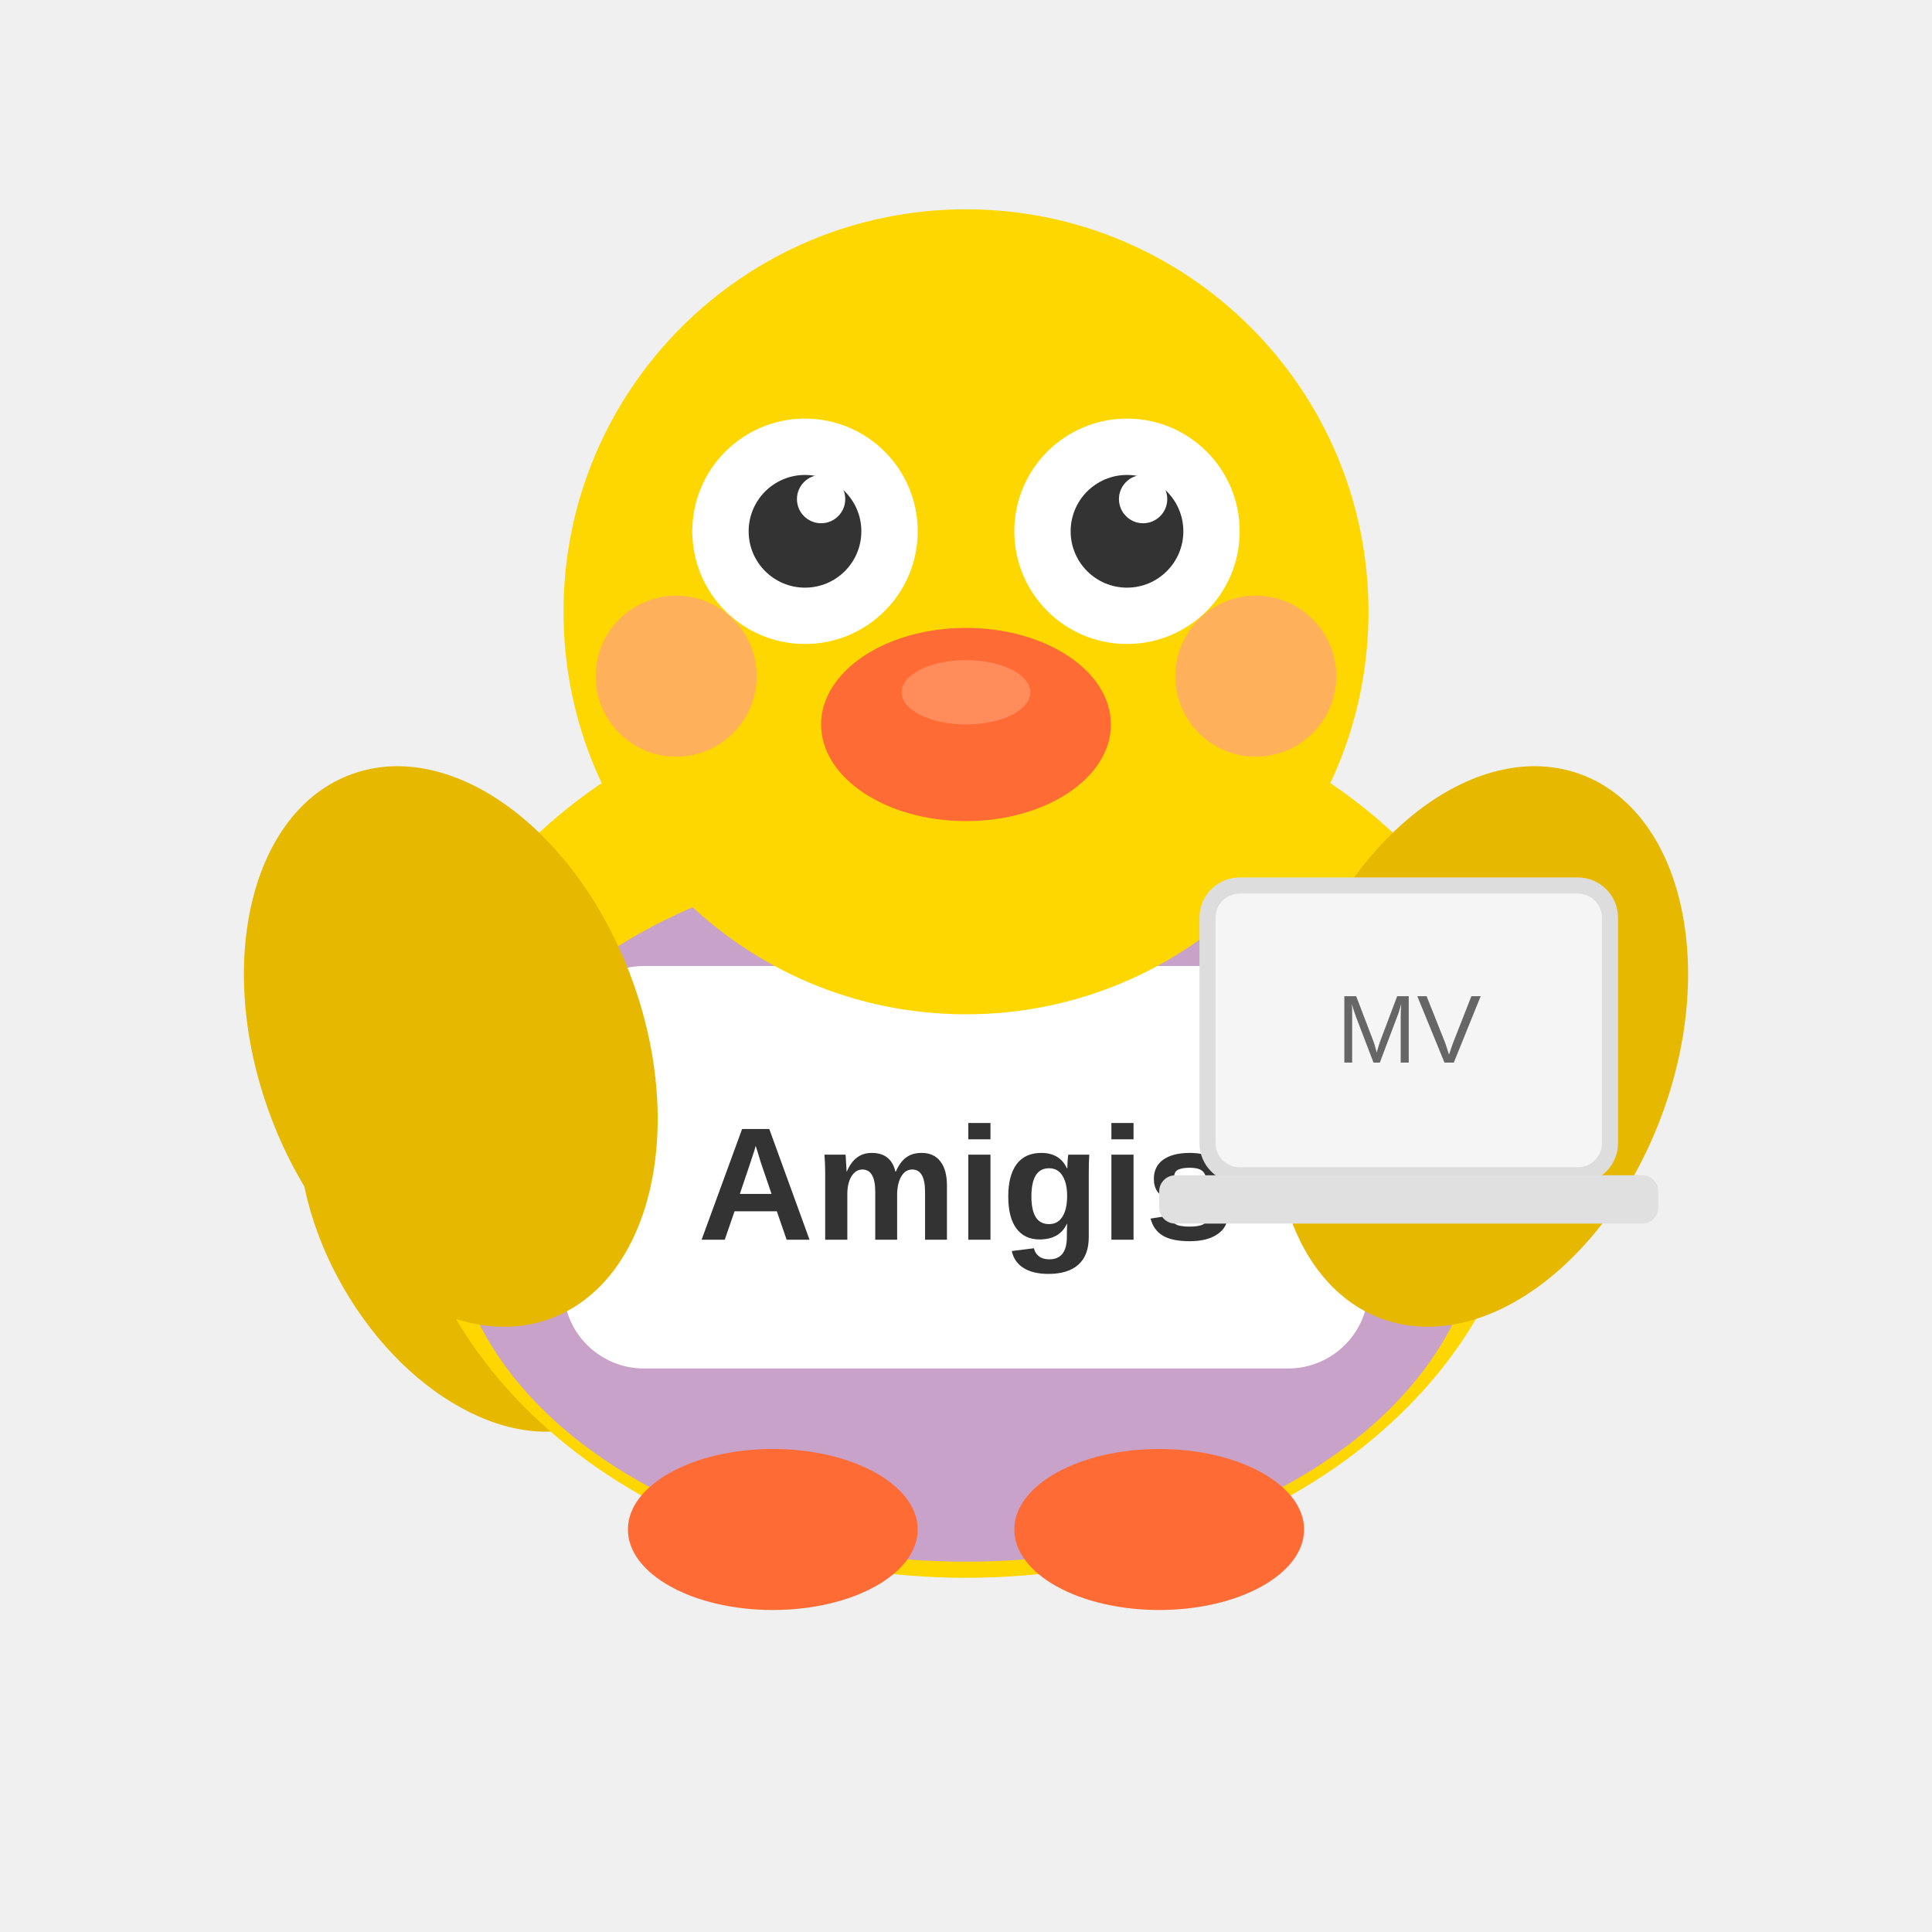
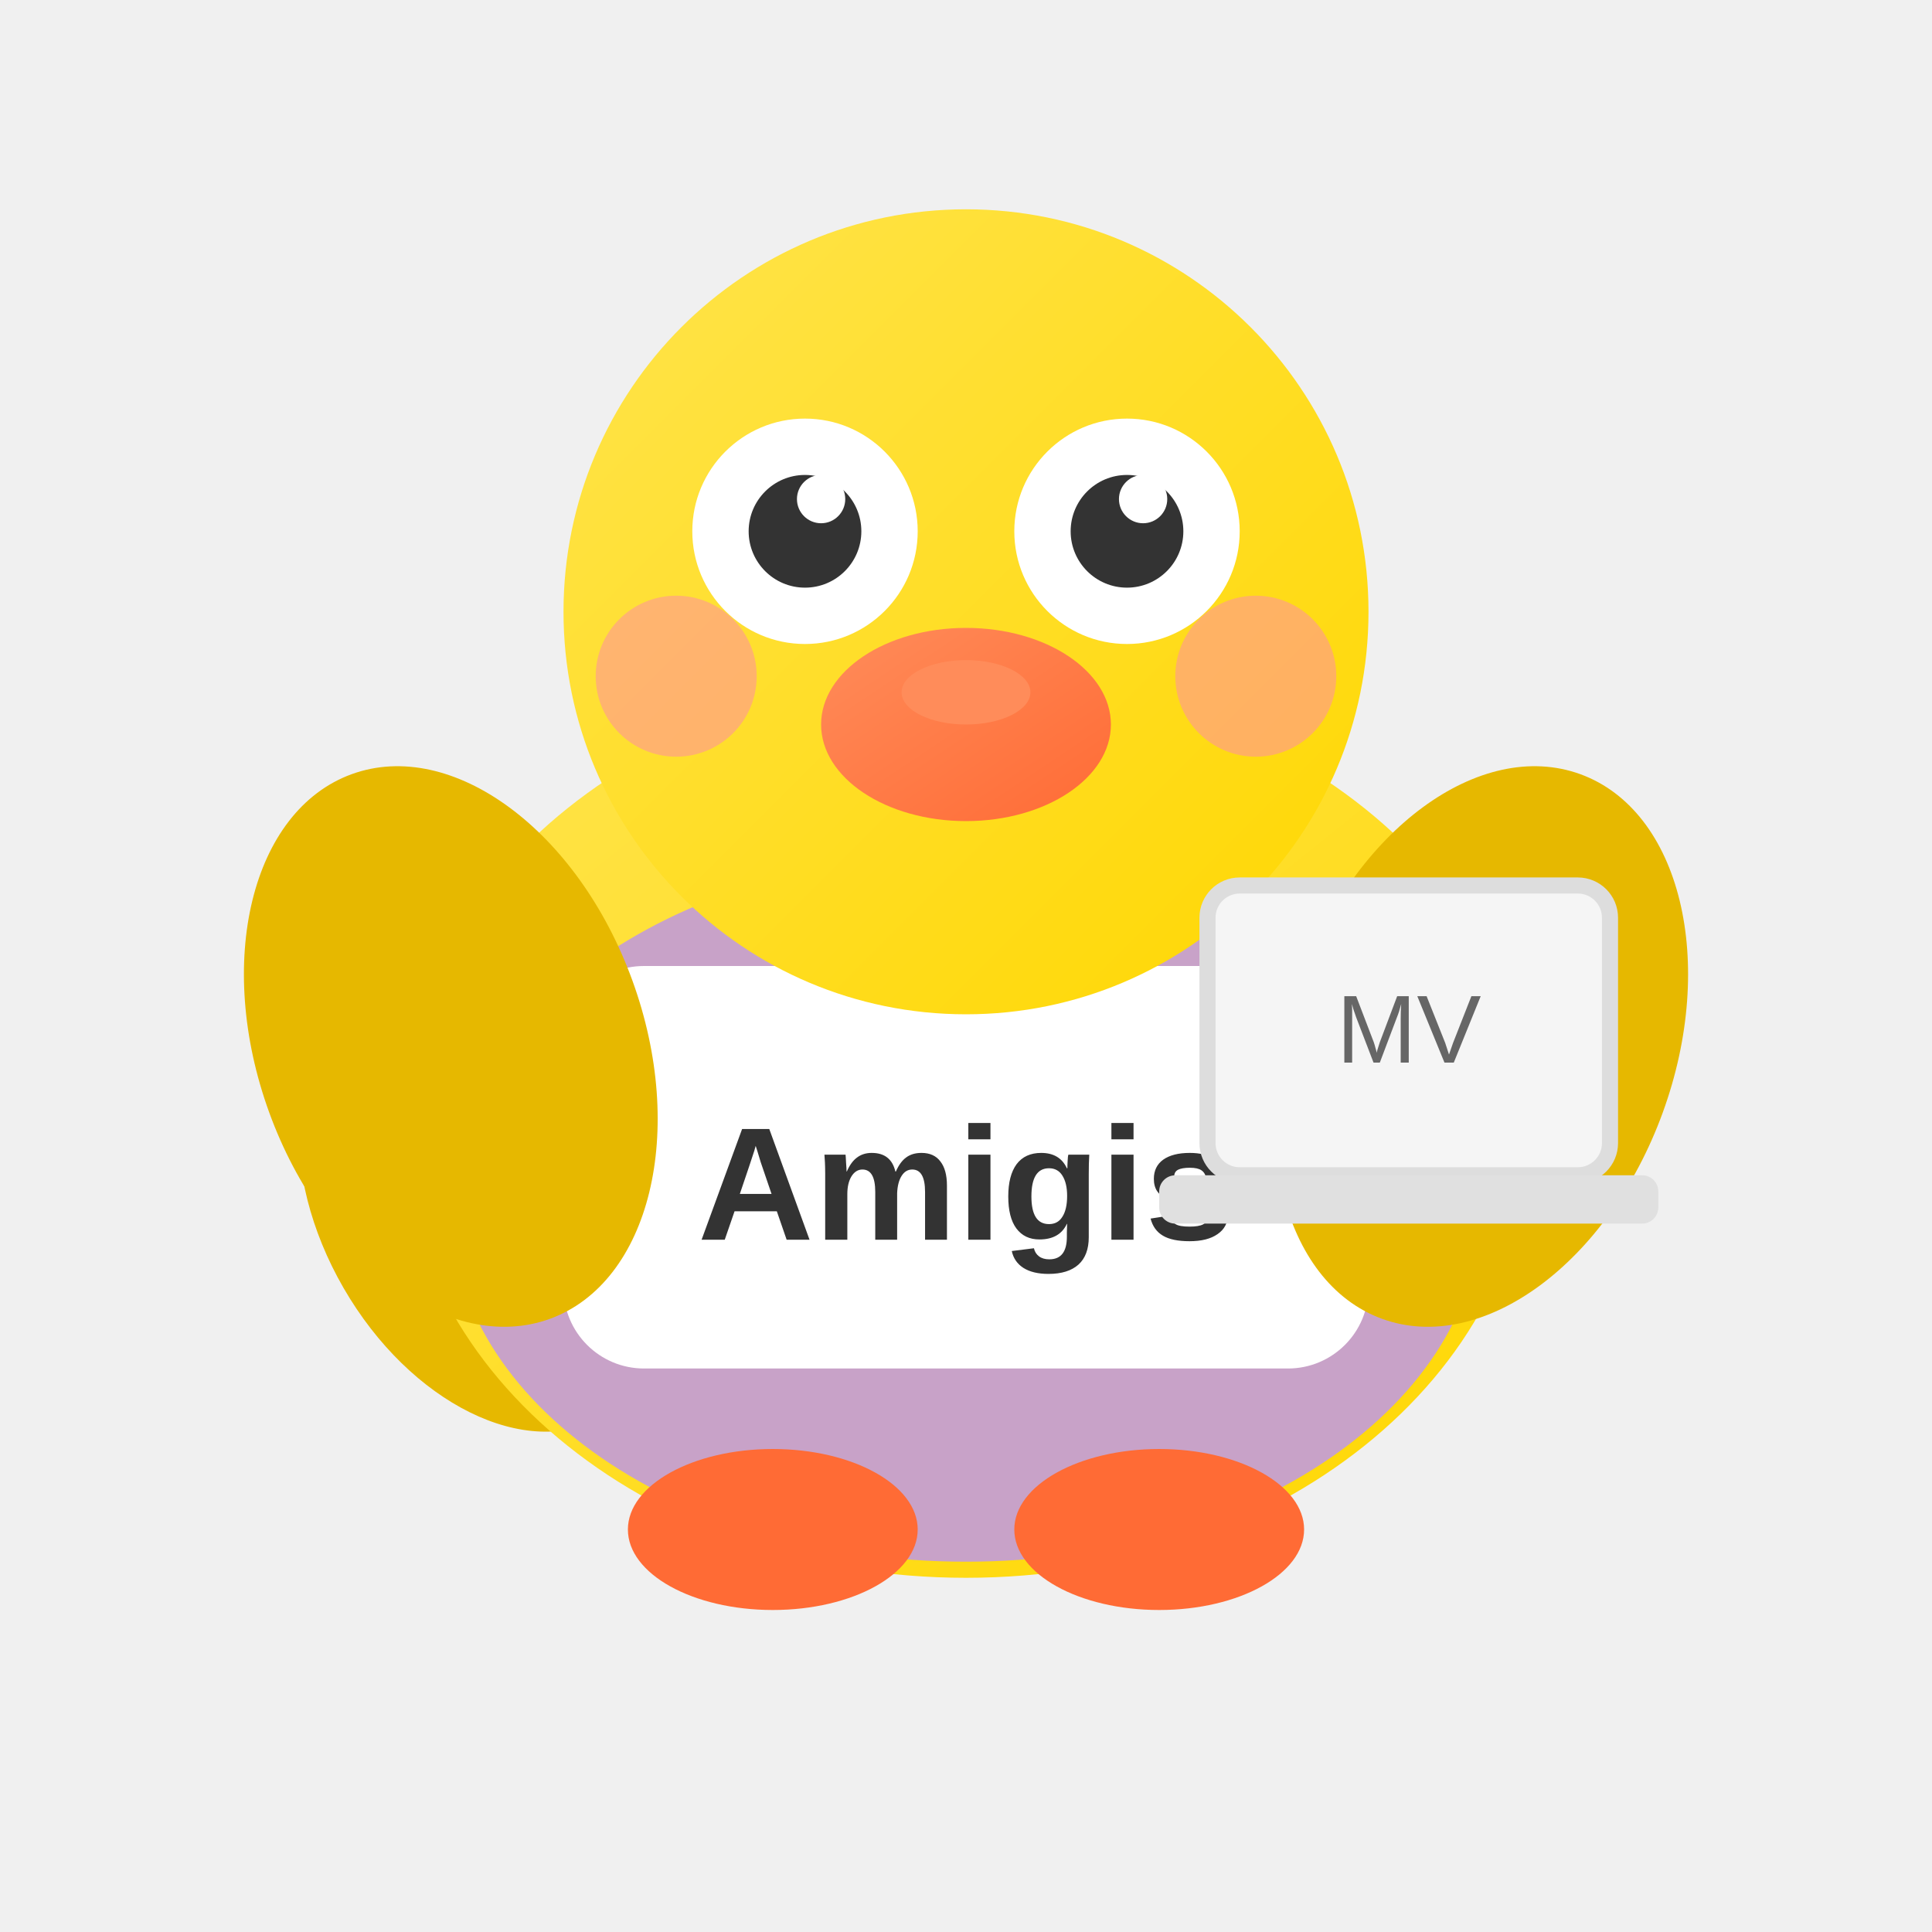
<svg xmlns="http://www.w3.org/2000/svg" viewBox="0 0 120 120" width="120" height="120">
  <defs>
    <clipPath id="body-clip">
      <ellipse cx="60" cy="70" rx="35" ry="28" />
    </clipPath>
+     <linearGradient id="bodyGradient" x1="0%" y1="0%" x2="100%" y2="100%">
+       <stop offset="0%" style="stop-color:#FFE44D;stop-opacity:1" />
+       <stop offset="100%" style="stop-color:#FFD700;stop-opacity:1" />
+     </linearGradient>
+     <linearGradient id="beakGradient" x1="0%" y1="0%" x2="100%" y2="100%">
+       <stop offset="0%" style="stop-color:#FF8C5A;stop-opacity:1" />
+       <stop offset="100%" style="stop-color:#FF6B35;stop-opacity:1" />
+     </linearGradient>
+     <filter id="glow">
+       <feGaussianBlur stdDeviation="2" result="coloredBlur" />
+       <feMerge>
+         <feMergeNode in="coloredBlur" />
+         <feMergeNode in="SourceGraphic" />
+       </feMerge>
+     </filter>
  </defs>
-   <ellipse cx="30" cy="75" rx="10" ry="15" fill="#E6B800" transform="rotate(-30 30 75)" />
-   <ellipse cx="60" cy="70" rx="35" ry="28" fill="#FFD700" />
-   <ellipse cx="60" cy="75" rx="32" ry="22" fill="#C8A2C8" clip-path="url(#body-clip)" />
-   <rect x="35" y="60" width="50" height="25" rx="5" fill="#FFFFFF" />
-   <text x="60" y="77" font-family="Arial, sans-serif" font-size="10" font-weight="bold" fill="#333" text-anchor="middle">Amigis</text>
-   <circle cx="60" cy="38" r="25" fill="#FFD700" />
-   <g id="eyes">
+   <g id="tail">
+     <ellipse cx="30" cy="75" rx="10" ry="15" fill="#E6B800" transform="rotate(-30 30 75)" />
+   </g>
+   <g id="body">
+     <ellipse cx="60" cy="70" rx="35" ry="28" fill="url(#bodyGradient)" />
+   </g>
+   <g id="hoodie">
+     <ellipse cx="60" cy="75" rx="32" ry="22" fill="#C8A2C8" clip-path="url(#body-clip)" />
+   </g>
+   <g id="shirt">
+     <rect x="35" y="60" width="50" height="25" rx="5" fill="#FFFFFF" />
+     <text x="60" y="77" font-family="Arial, sans-serif" font-size="10" font-weight="bold" fill="#333" text-anchor="middle">Amigis</text>
+   </g>
+   <g id="head">
+     <circle cx="60" cy="38" r="25" fill="url(#bodyGradient)" />
+   </g>
+   <g id="left-eye">
    <circle cx="50" cy="33" r="7" fill="white" />
+     <circle cx="50" cy="33" r="3.5" fill="#333" />
+     <circle cx="51" cy="31" r="1.5" fill="white" />
+   </g>
+   <g id="right-eye">
    <circle cx="70" cy="33" r="7" fill="white" />
-     <circle cx="50" cy="33" r="3.5" fill="#333" />
    <circle cx="70" cy="33" r="3.5" fill="#333" />
-     <circle cx="51" cy="31" r="1.5" fill="white" />
    <circle cx="71" cy="31" r="1.5" fill="white" />
  </g>
-   <ellipse cx="60" cy="45" rx="9" ry="6" fill="#FF6B35" />
-   <ellipse cx="60" cy="43" rx="4" ry="2" fill="#FF8C5A" />
-   <circle cx="42" cy="42" r="5" fill="rgba(255,150,150,0.6)" />
-   <circle cx="78" cy="42" r="5" fill="rgba(255,150,150,0.6)" />
-   <ellipse cx="28" cy="65" rx="12" ry="18" fill="#E6B800" transform="rotate(-20 28 65)" />
-   <ellipse cx="92" cy="65" rx="12" ry="18" fill="#E6B800" transform="rotate(20 92 65)" />
-   <ellipse cx="48" cy="95" rx="9" ry="5" fill="#FF6B35" />
-   <ellipse cx="72" cy="95" rx="9" ry="5" fill="#FF6B35" />
+   <g id="beak">
+     <ellipse cx="60" cy="45" rx="9" ry="6" fill="url(#beakGradient)" />
+     <ellipse cx="60" cy="43" rx="4" ry="2" fill="#FF8C5A" />
+   </g>
+   <g id="left-cheek">
+     <circle cx="42" cy="42" r="5" fill="rgba(255,150,150,0.6)" />
+   </g>
+   <g id="right-cheek">
+     <circle cx="78" cy="42" r="5" fill="rgba(255,150,150,0.6)" />
+   </g>
+   <g id="left-wing">
+     <ellipse cx="28" cy="65" rx="12" ry="18" fill="#E6B800" transform="rotate(-20 28 65)" />
+   </g>
+   <g id="right-wing">
+     <ellipse cx="92" cy="65" rx="12" ry="18" fill="#E6B800" transform="rotate(20 92 65)" />
+   </g>
+   <g id="left-foot">
+     <ellipse cx="48" cy="95" rx="9" ry="5" fill="#FF6B35" />
+   </g>
+   <g id="right-foot">
+     <ellipse cx="72" cy="95" rx="9" ry="5" fill="#FF6B35" />
+   </g>
  <g id="laptop">
    <rect x="75" y="55" width="25" height="18" rx="2" fill="#F5F5F5" stroke="#DDD" stroke-width="1" />
    <text x="87.5" y="66" font-family="Arial, sans-serif" font-size="6" fill="#666" text-anchor="middle">MV</text>
    <rect x="72" y="73" width="31" height="3" rx="1" fill="#E0E0E0" />
  </g>
</svg>
